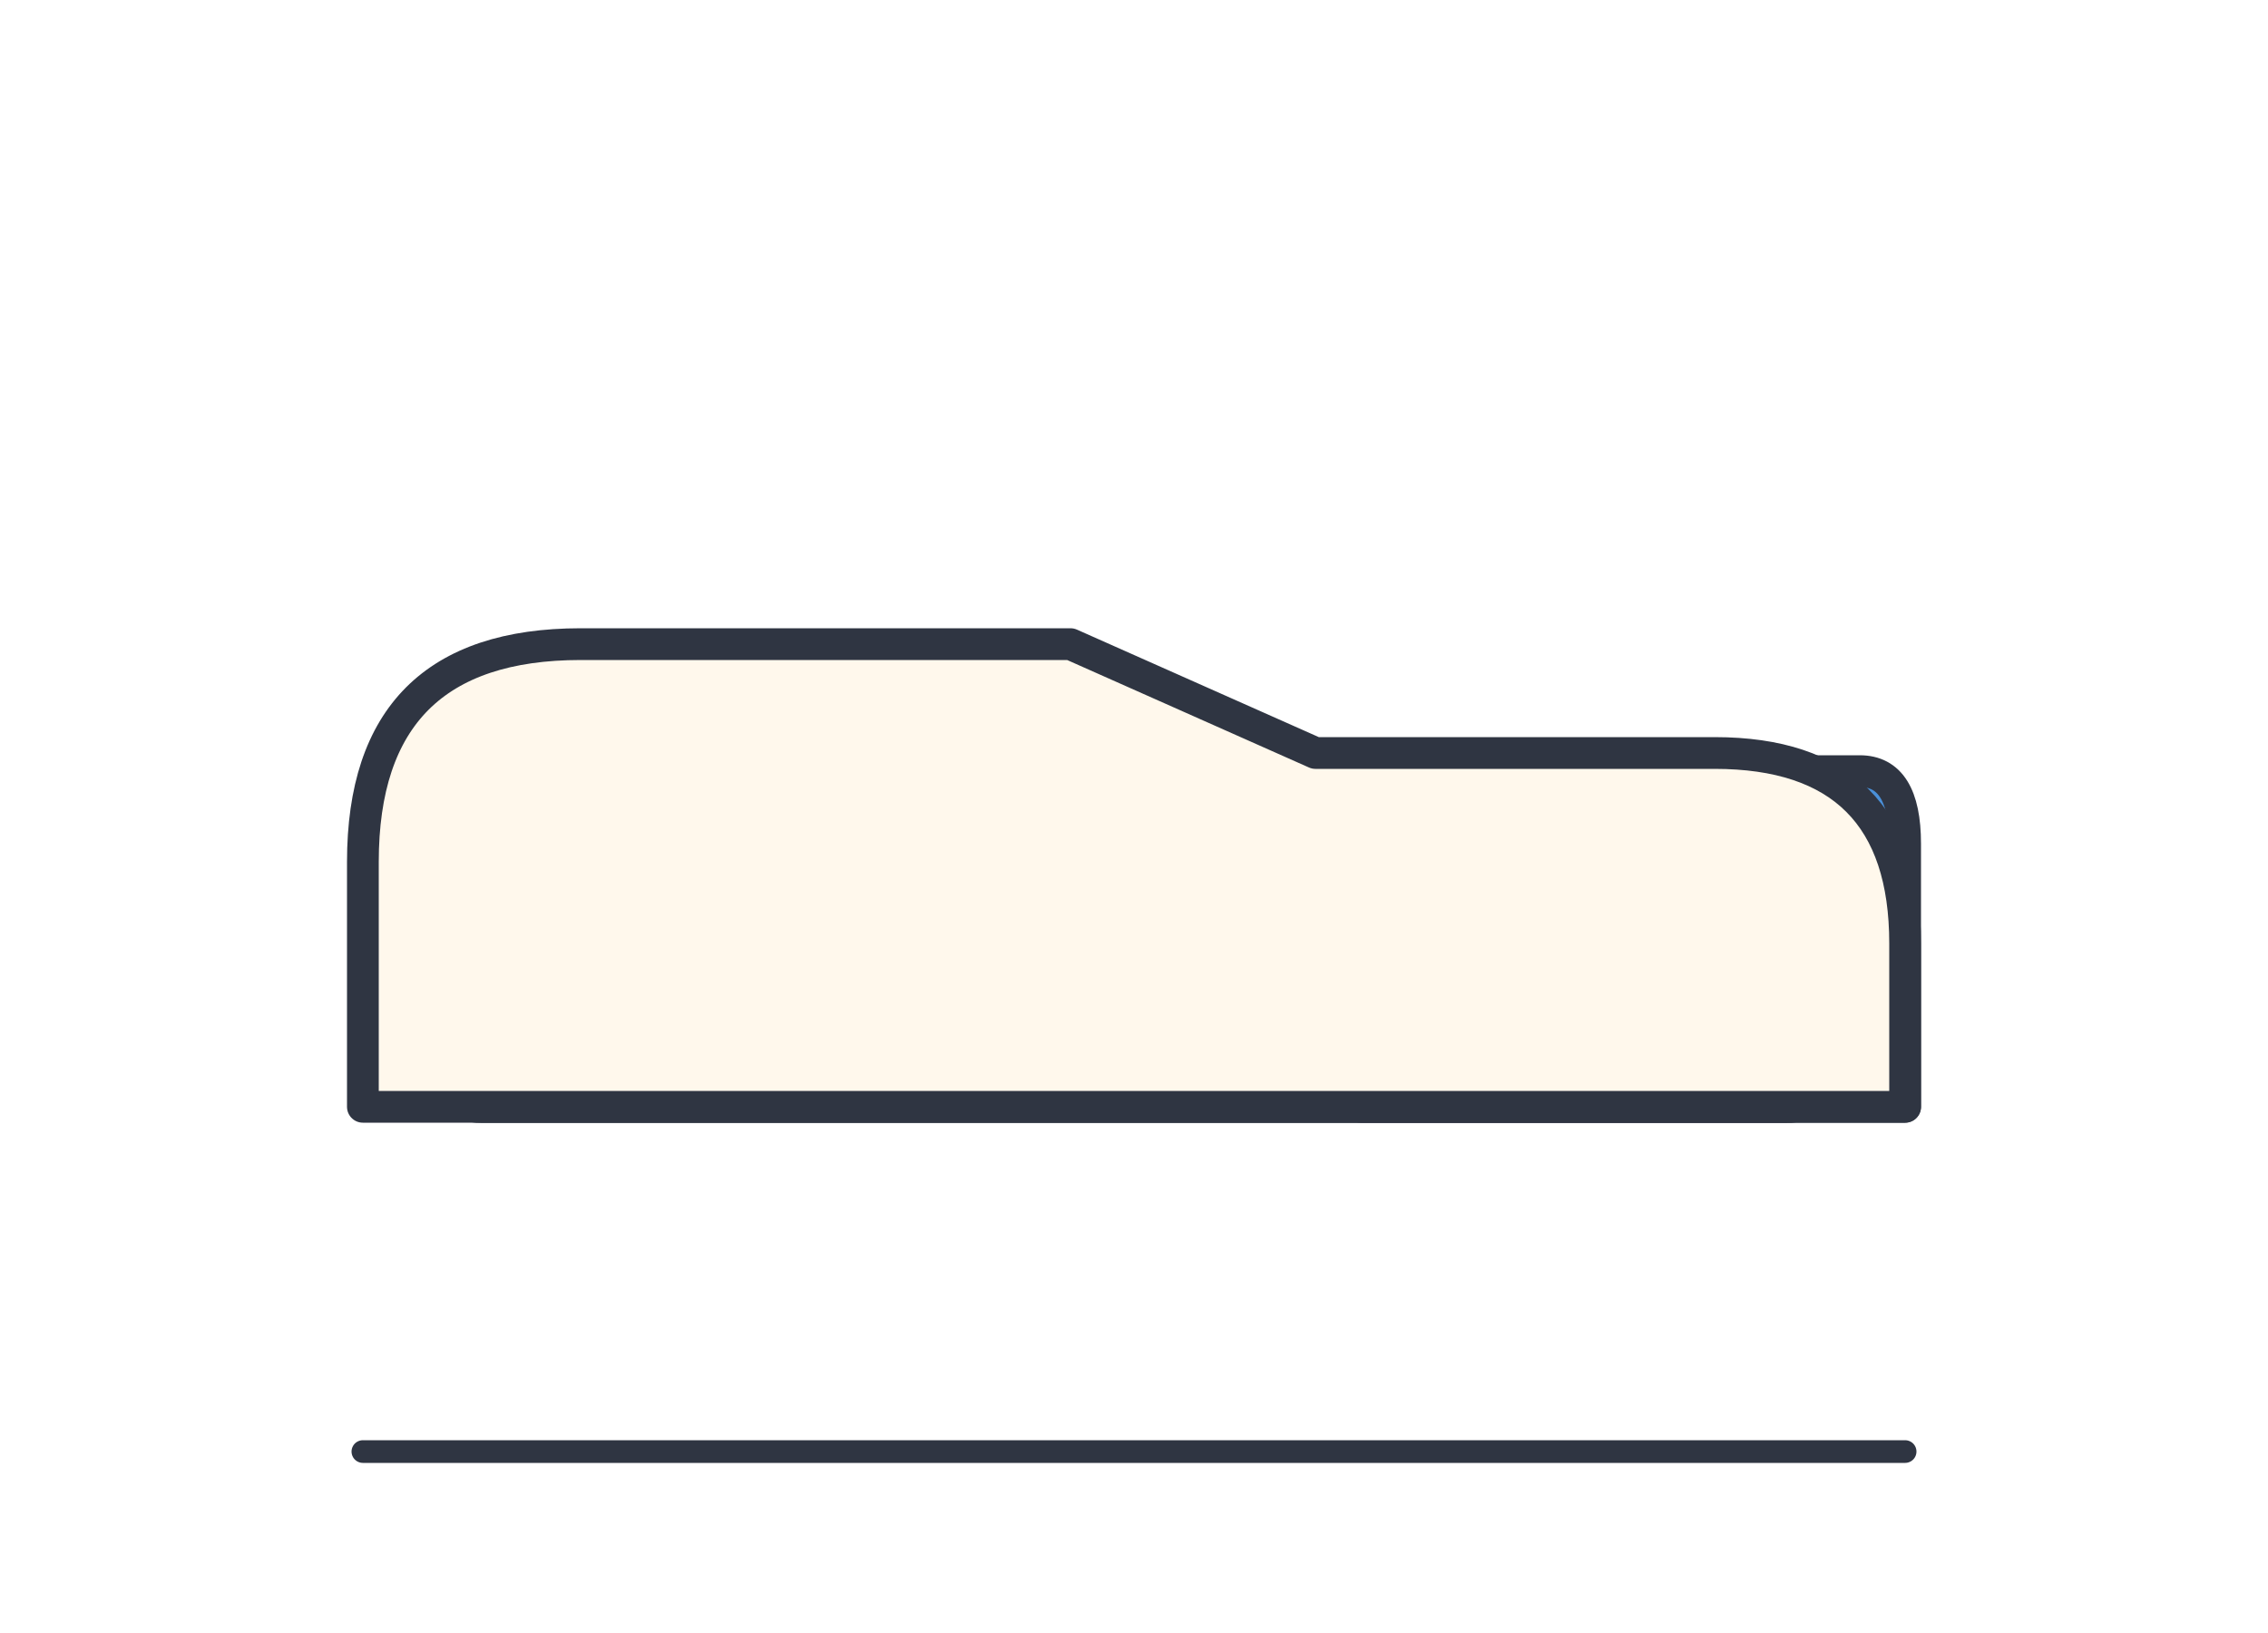
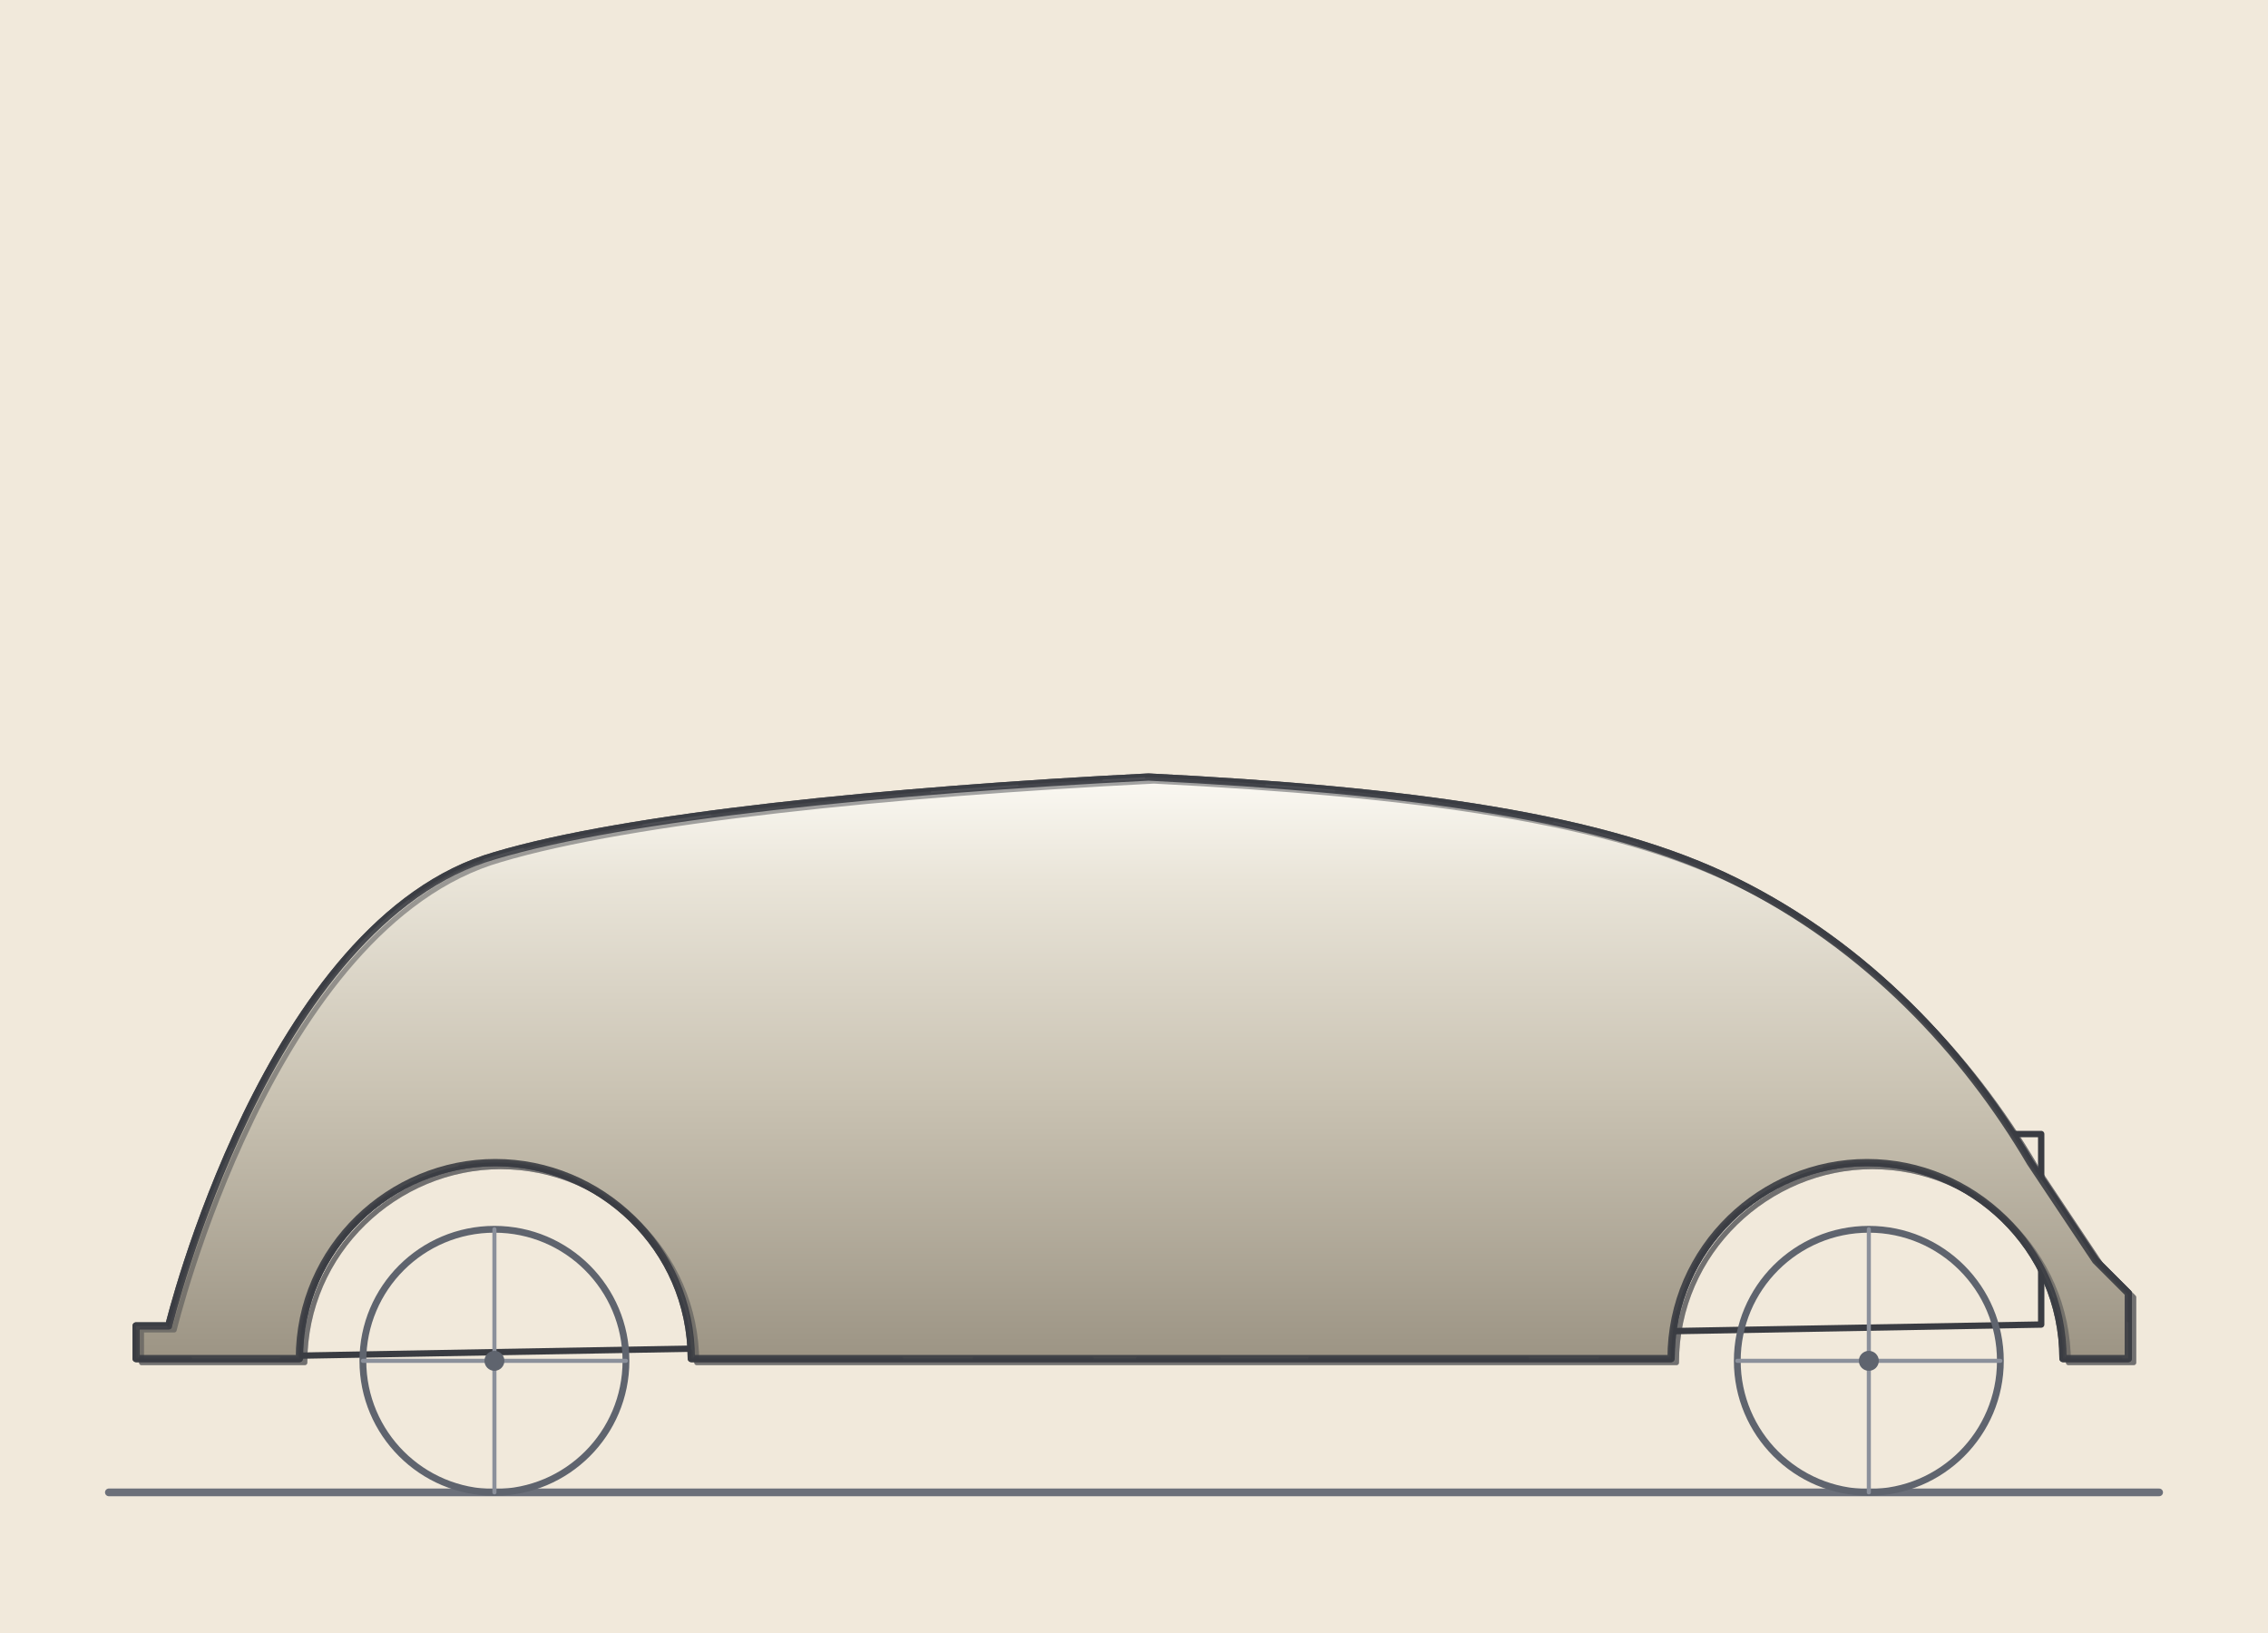
<svg xmlns="http://www.w3.org/2000/svg" viewBox="0 0 500 360" role="img">
-   <rect x="90" y="170" width="320" height="74" rx="16" stroke="#2F3542" stroke-width="7" stroke-linecap="round" stroke-linejoin="round" fill="#FFF8EC" />
-   <rect x="90" y="170" width="320" height="74" rx="16" stroke="#2F3542" stroke-width="7" stroke-linecap="round" stroke-linejoin="round" fill="#FFF8EC" />
-   <path d="M300 170 L410 170 Q420 170 420 186 L420 244 L300 244 Z" stroke="#2F3542" stroke-width="7" stroke-linecap="round" stroke-linejoin="round" fill="#4A90D9" />
-   <path d="M80 244 L80 190 Q80 142 128 142 L236 142 L290 166 L378 166 Q420 166 420 208 L420 244 Z" stroke="#2F3542" stroke-width="7" stroke-linecap="round" stroke-linejoin="round" fill="#FFF8EC" />
-   <line x1="80" y1="320" x2="420" y2="320" stroke="#2F3542" stroke-width="5" stroke-linecap="round" stroke-linejoin="round" fill="#90A4AE" />
+   <defs>
+     <linearGradient id="gBody" x1="0" y1="0" x2="0" y2="1">
+       <stop offset="0%" stop-color="#FBF9F3" />
+       <stop offset="18%" stop-color="#E9E4D8" />
+       <stop offset="55%" stop-color="#C9C2B2" />
+       <stop offset="100%" stop-color="#9C9484" />
+     </linearGradient>
+     <linearGradient id="gGlass" x1="0" y1="0" x2="0" y2="1">
+       <stop offset="0%" stop-color="#55585F" />
+       <stop offset="100%" stop-color="#7B7F88" />
+     </linearGradient>
+     <radialGradient id="gTire" cx="0.5" cy="0.5" r="0.5">
+       <stop offset="0%" stop-color="#4A4E55" />
+       <stop offset="75%" stop-color="#2D3036" />
+       <stop offset="100%" stop-color="#202227" />
+     </radialGradient>
+     <radialGradient id="gRim" cx="0.5" cy="0.5" r="0.5">
+       <stop offset="0%" stop-color="#F3F2EC" />
+       <stop offset="70%" stop-color="#C6C1B4" />
+       <stop offset="100%" stop-color="#A39C8D" />
+     </radialGradient>
+     <radialGradient id="gGround" cx="0.5" cy="0.5" r="0.5">
+       <stop offset="0%" stop-color="#8A8478" stop-opacity="0.34" />
+       <stop offset="100%" stop-color="#8A8478" stop-opacity="0" />
+     </radialGradient>
+   </defs>
+   <rect x="0" y="0" width="500" height="360" fill="#F1E9DB" />
+   <path d="M58 250 L450 250 L450 292 L58 299 Z" stroke="#3A3C42" stroke-width="1.4" stroke-linecap="round" stroke-linejoin="round" fill="none" />
+   <path d="M130 200 L250 176 L250 250 L130 250 Z" stroke="#3A3C42" stroke-width="1.4" stroke-linecap="round" stroke-linejoin="round" fill="none" />
+   <path d="M37.2 292.3 C37.2 292.3 58.8 203.0 109.2 188.6 C138.0 180.0 195.6 174.2 253.2 171.3 C310.8 174.2 354.0 180.0 382.8 194.4 C411.6 208.7 433.2 231.8 447.6 256.3 L462.0 277.9 L469.2 285.1 L469.2 299.5 L454.8 299.5 C454.8 275.0 434.6 256.3 411.6 256.3 C388.6 256.3 368.4 275.0 368.4 299.5 L152.4 299.5 C152.4 275.0 132.2 256.3 109.2 256.3 C86.2 256.3 66.0 275.0 66.0 299.5 L30.0 299.5 L30.0 292.3 Z" fill="url(#gBody)" />
+   <path d="M37.2 292.3 C37.2 292.3 58.8 203.0 109.2 188.6 C138.0 180.0 195.6 174.2 253.2 171.3 C310.8 174.2 354.0 180.0 382.8 194.4 C411.6 208.7 433.2 231.8 447.6 256.3 L462.0 277.9 L469.2 285.1 L469.2 299.5 L454.8 299.5 C454.8 275.0 434.6 256.3 411.6 256.3 C388.6 256.3 368.4 275.0 368.4 299.5 L152.4 299.5 C152.4 275.0 132.2 256.3 109.2 256.3 C86.2 256.3 66.0 275.0 66.0 299.5 L30.0 299.5 L30.0 292.3 Z" stroke="#3A3C42" stroke-width="1.6" stroke-linecap="round" stroke-linejoin="round" fill="none" opacity="0.9" />
+   <path d="M37.2 292.3 C37.2 292.3 58.8 203.0 109.2 188.6 C138.0 180.0 195.6 174.2 253.2 171.3 C310.8 174.2 354.0 180.0 382.8 194.4 C411.6 208.7 433.2 231.8 447.6 256.3 L462.0 277.9 L469.2 285.1 L469.2 299.5 L454.8 299.5 C454.8 275.0 434.6 256.3 411.6 256.3 C388.6 256.3 368.4 275.0 368.4 299.5 L152.4 299.5 C152.4 275.0 132.2 256.3 109.2 256.3 C86.2 256.3 66.0 275.0 66.0 299.5 L30.0 299.5 L30.0 292.3 Z" stroke="#3A3C42" stroke-width="1.1" stroke-linecap="round" stroke-linejoin="round" fill="none" opacity="0.45" transform="translate(1.2 0.9)" />
+   <path d="M37.2 292.3 C37.2 292.3 58.8 203.0 109.2 188.6 C138.0 180.0 195.6 174.2 253.2 171.3 C310.8 174.2 354.0 180.0 382.8 194.4 C411.6 208.7 433.2 231.8 447.6 256.3 L462.0 277.9 L469.2 285.1 L469.2 299.5 L454.8 299.5 C454.8 275.0 434.6 256.3 411.6 256.3 C388.6 256.3 368.4 275.0 368.4 299.5 L152.4 299.5 C152.4 275.0 132.2 256.3 109.2 256.3 C86.2 256.3 66.0 275.0 66.0 299.5 L30.0 299.5 L30.0 292.3 Z" stroke="#3A3C42" stroke-width="0.8" stroke-linecap="round" stroke-linejoin="round" fill="none" stroke-dasharray="26 16 48 20 18 10" opacity="0.5" />
+   <path d="M37.2 292.3 C37.2 292.3 58.8 203.0 109.2 188.6 C138.0 180.0 195.6 174.2 253.2 171.3 C310.8 174.2 354.0 180.0 382.8 194.4 C411.6 208.7 433.2 231.8 447.6 256.3 L462.0 277.9 L469.2 285.1 L469.2 299.5 L454.8 299.5 C454.8 275.0 434.6 256.3 411.6 256.3 C388.6 256.3 368.4 275.0 368.4 299.5 L152.4 299.5 C152.4 275.0 132.2 256.3 109.2 256.3 C86.2 256.3 66.0 275.0 66.0 299.5 L30.0 299.5 L30.0 292.3 Z" fill="url(#gBody)" />
+   <path d="M37.2 292.3 C37.2 292.3 58.8 203.0 109.2 188.6 C138.0 180.0 195.6 174.2 253.2 171.3 C310.8 174.2 354.0 180.0 382.8 194.4 C411.6 208.7 433.2 231.8 447.6 256.3 L462.0 277.9 L469.2 285.1 L469.2 299.5 L454.8 299.5 C454.8 275.0 434.6 256.3 411.6 256.3 C388.6 256.3 368.4 275.0 368.4 299.5 L152.4 299.5 C152.4 275.0 132.2 256.3 109.2 256.3 C86.2 256.3 66.0 275.0 66.0 299.5 L30.0 299.5 L30.0 292.3 Z" stroke="#3A3C42" stroke-width="1.6" stroke-linecap="round" stroke-linejoin="round" fill="none" opacity="0.9" />
+   <path d="M37.2 292.3 C37.2 292.3 58.8 203.0 109.2 188.6 C138.0 180.0 195.6 174.2 253.2 171.3 C310.8 174.2 354.0 180.0 382.8 194.4 C411.6 208.7 433.2 231.8 447.6 256.3 L462.0 277.9 L469.2 285.1 L469.2 299.5 L454.8 299.5 C454.8 275.0 434.6 256.3 411.6 256.3 C388.6 256.3 368.4 275.0 368.4 299.5 L152.4 299.5 C152.4 275.0 132.2 256.3 109.2 256.3 C86.2 256.3 66.0 275.0 66.0 299.5 L30.0 299.5 L30.0 292.3 Z" stroke="#3A3C42" stroke-width="1.1" stroke-linecap="round" stroke-linejoin="round" fill="none" opacity="0.45" transform="translate(1.2 0.9)" />
+   <path d="M37.2 292.3 C37.2 292.3 58.8 203.0 109.2 188.6 C138.0 180.0 195.6 174.2 253.2 171.3 C310.8 174.2 354.0 180.0 382.8 194.4 C411.6 208.7 433.2 231.8 447.6 256.3 L462.0 277.9 L469.2 285.1 L469.2 299.5 L454.8 299.5 C454.8 275.0 434.6 256.3 411.6 256.3 C388.6 256.3 368.4 275.0 368.4 299.5 L152.4 299.5 C152.4 275.0 132.2 256.3 109.2 256.3 C86.2 256.3 66.0 275.0 66.0 299.5 L30.0 299.5 L30.0 292.3 Z" stroke="#3A3C42" stroke-width="0.8" stroke-linecap="round" stroke-linejoin="round" fill="none" stroke-dasharray="26 16 48 20 18 10" opacity="0.5" />
+   <line x1="24" y1="329" x2="476" y2="329" stroke="#6C707A" stroke-width="1.7" stroke-linecap="round" stroke-linejoin="round" />
+   <circle cx="109" cy="300" r="29" stroke="#5F646E" stroke-width="1.5" fill="none" />
+   <line x1="80" y1="300" x2="138" y2="300" stroke="#8B909B" stroke-width="0.9" stroke-linecap="round" stroke-linejoin="round" />
+   <line x1="109" y1="271" x2="109" y2="329" stroke="#8B909B" stroke-width="0.9" stroke-linecap="round" stroke-linejoin="round" />
+   <circle cx="109" cy="300" r="2.2" fill="#5F646E" />
+   <circle cx="412" cy="300" r="29" stroke="#5F646E" stroke-width="1.5" fill="none" />
+   <line x1="383" y1="300" x2="441" y2="300" stroke="#8B909B" stroke-width="0.9" stroke-linecap="round" stroke-linejoin="round" />
+   <line x1="412" y1="271" x2="412" y2="329" stroke="#8B909B" stroke-width="0.9" stroke-linecap="round" stroke-linejoin="round" />
+   <circle cx="412" cy="300" r="2.2" fill="#5F646E" />
</svg>
